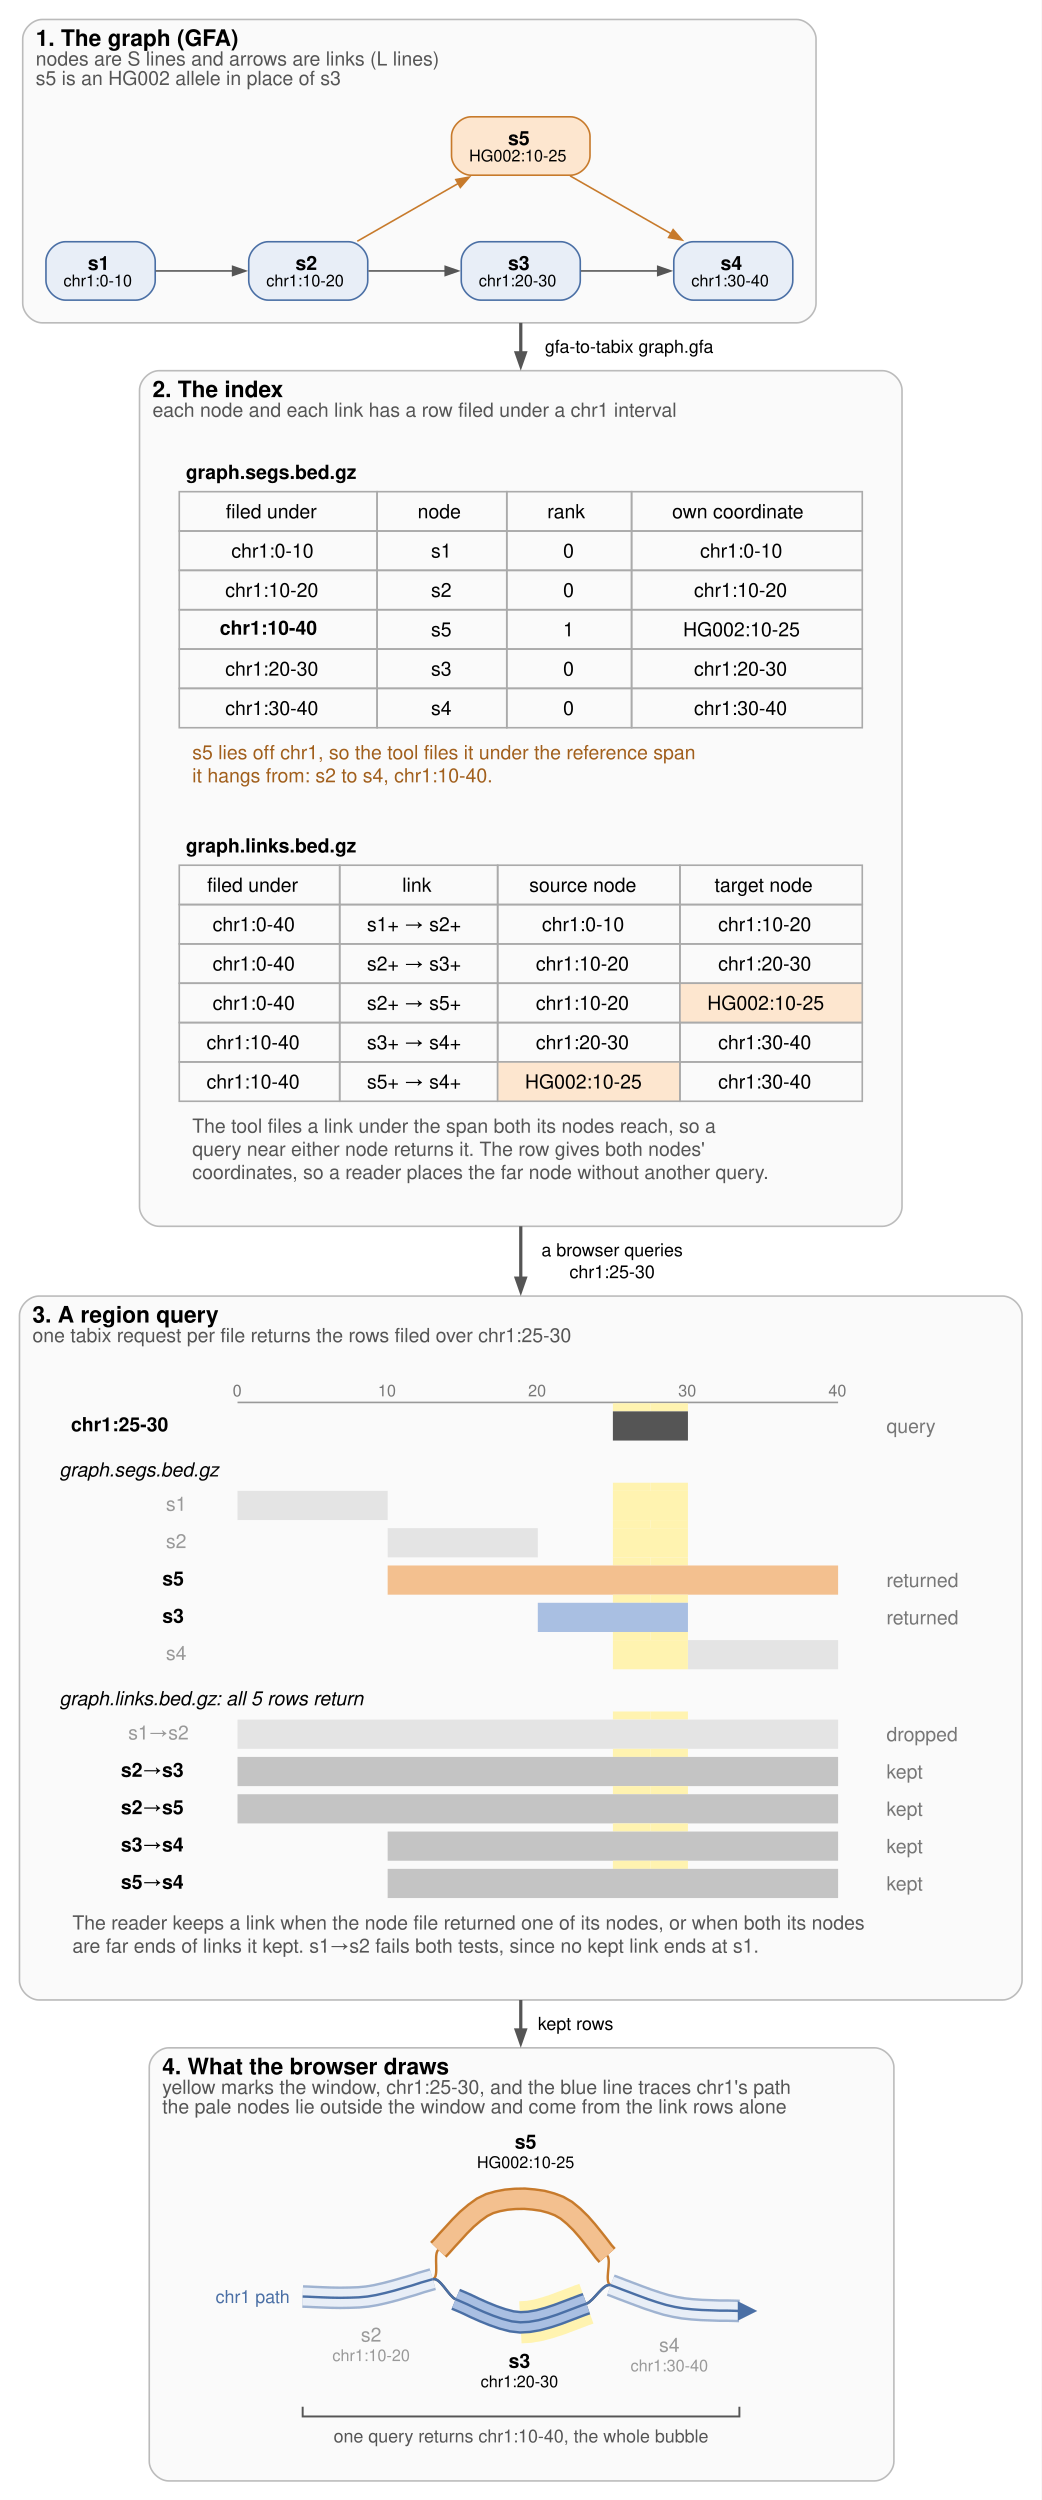
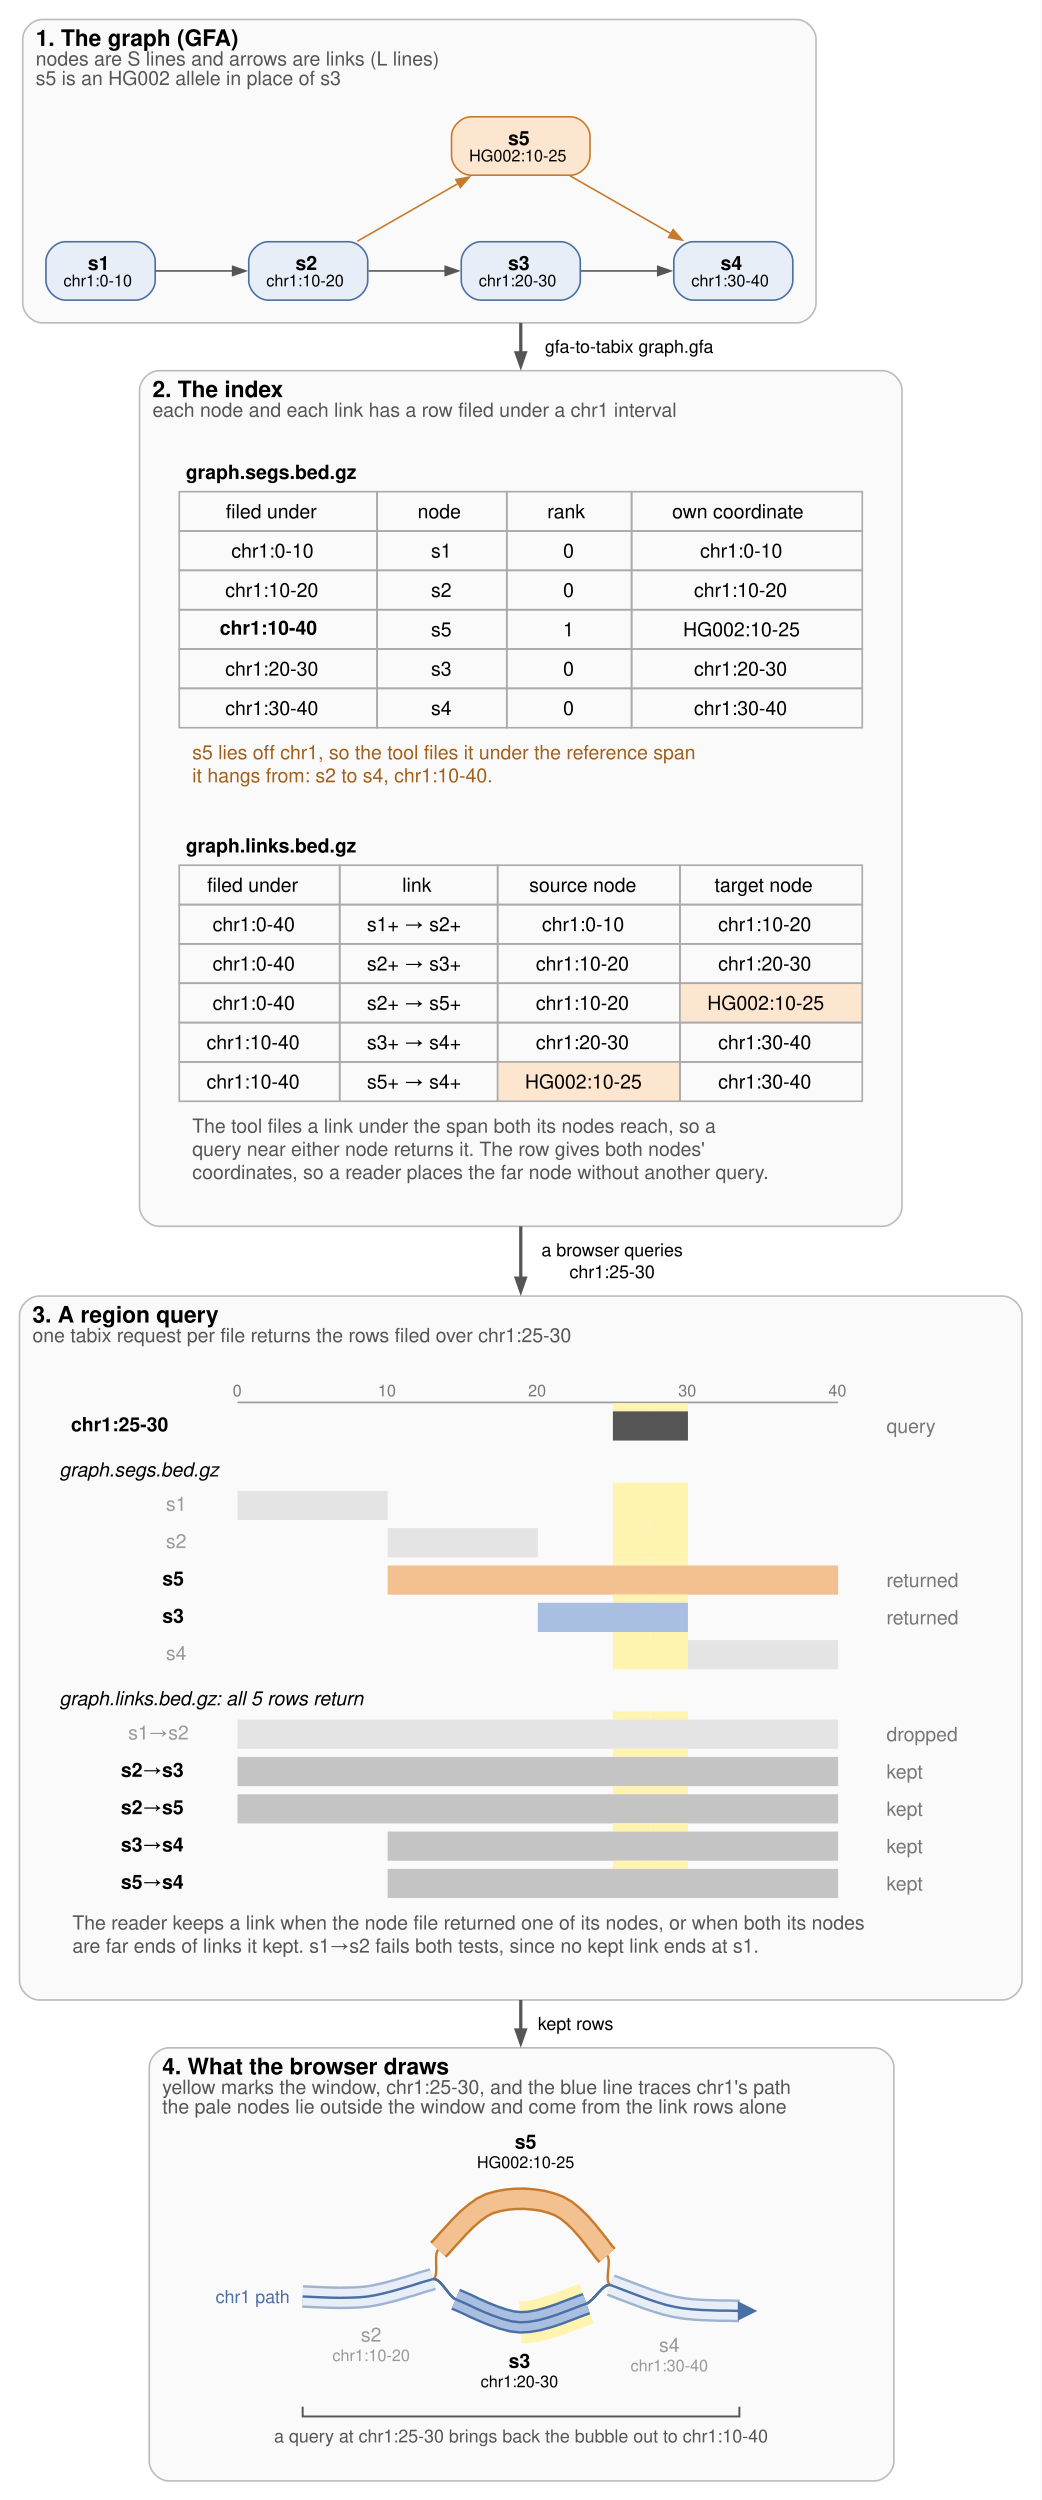
<svg xmlns="http://www.w3.org/2000/svg" width="642pt" height="1541pt" viewBox="0.00 0.00 642.00 1541.00">
  <g id="graph0" class="graph" transform="scale(1 1) rotate(0) translate(4 1537.24)">
    <polygon fill="white" stroke="none" points="-4,4 -4,-1537.24 638,-1537.24 638,4 -4,4" />
    <g id="clust2" class="cluster">
      <path fill="#fafafa" stroke="#bbbbbb" d="M22,-1338.24C22,-1338.24 487,-1338.24 487,-1338.24 493,-1338.24 499,-1344.24 499,-1350.24 499,-1350.24 499,-1513.24 499,-1513.24 499,-1519.24 493,-1525.24 487,-1525.24 487,-1525.24 22,-1525.24 22,-1525.24 16,-1525.24 10,-1519.24 10,-1513.24 10,-1513.24 10,-1350.24 10,-1350.24 10,-1344.24 16,-1338.24 22,-1338.24" />
      <text xml:space="preserve" text-anchor="start" x="18" y="-1508.94" font-family="Helvetica,sans-Serif" font-weight="bold" font-size="14.00">1. The graph (GFA)</text>
      <text xml:space="preserve" text-anchor="start" x="18" y="-1496.84" font-family="Helvetica,sans-Serif" font-size="12.00" fill="#555555">nodes are S lines and arrows are links (L lines)</text>
      <text xml:space="preserve" text-anchor="start" x="18" y="-1484.84" font-family="Helvetica,sans-Serif" font-size="12.00" fill="#555555">s5 is an HG002 allele in place of s3</text>
    </g>
    <g id="clust4" class="cluster">
      <path fill="#fafafa" stroke="#bbbbbb" d="M94,-781.35C94,-781.35 540,-781.35 540,-781.35 546,-781.35 552,-787.35 552,-793.35 552,-793.35 552,-1296.74 552,-1296.74 552,-1302.74 546,-1308.74 540,-1308.74 540,-1308.74 94,-1308.74 94,-1308.74 88,-1308.74 82,-1302.74 82,-1296.74 82,-1296.74 82,-793.35 82,-793.35 82,-787.35 88,-781.35 94,-781.35" />
      <text xml:space="preserve" text-anchor="start" x="90" y="-1292.44" font-family="Helvetica,sans-Serif" font-weight="bold" font-size="14.00">2. The index</text>
      <text xml:space="preserve" text-anchor="start" x="90" y="-1280.34" font-family="Helvetica,sans-Serif" font-size="12.00" fill="#555555">each node and each link has a row filed under a chr1 interval</text>
    </g>
    <g id="clust5" class="cluster">
      <path fill="#fafafa" stroke="#bbbbbb" d="M20,-304.46C20,-304.46 614,-304.46 614,-304.46 620,-304.46 626,-310.46 626,-316.46 626,-316.46 626,-726.35 626,-726.35 626,-732.35 620,-738.35 614,-738.35 614,-738.35 20,-738.35 20,-738.35 14,-738.35 8,-732.35 8,-726.35 8,-726.35 8,-316.46 8,-316.46 8,-310.46 14,-304.46 20,-304.46" />
      <text xml:space="preserve" text-anchor="start" x="16" y="-722.05" font-family="Helvetica,sans-Serif" font-weight="bold" font-size="14.00">3. A region query</text>
      <text xml:space="preserve" text-anchor="start" x="16" y="-709.95" font-family="Helvetica,sans-Serif" font-size="12.00" fill="#555555">one tabix request per file returns the rows filed over chr1:25-30</text>
    </g>
    <g id="clust6" class="cluster">
      <path fill="#fafafa" stroke="#bbbbbb" d="M100,-8C100,-8 535,-8 535,-8 541,-8 547,-14 547,-20 547,-20 547,-262.96 547,-262.96 547,-268.96 541,-274.96 535,-274.96 535,-274.96 100,-274.96 100,-274.96 94,-274.96 88,-268.96 88,-262.96 88,-262.96 88,-20 88,-20 88,-14 94,-8 100,-8" />
      <text xml:space="preserve" text-anchor="start" x="96" y="-258.66" font-family="Helvetica,sans-Serif" font-weight="bold" font-size="14.00">4. What the browser draws</text>
      <text xml:space="preserve" text-anchor="start" x="96" y="-246.56" font-family="Helvetica,sans-Serif" font-size="12.00" fill="#555555">yellow marks the window, chr1:25-30, and the blue line traces chr1's path</text>
      <text xml:space="preserve" text-anchor="start" x="96" y="-234.56" font-family="Helvetica,sans-Serif" font-size="12.00" fill="#555555">the pale nodes lie outside the window and come from the link rows alone</text>
    </g>
    <g id="node1" class="node">
      <path fill="#e8eef7" stroke="#4a6fa5" d="M79.67,-1388.24C79.67,-1388.24 36.33,-1388.24 36.33,-1388.24 30.33,-1388.24 24.33,-1382.24 24.33,-1376.24 24.33,-1376.24 24.33,-1364.24 24.33,-1364.24 24.33,-1358.24 30.33,-1352.24 36.33,-1352.24 36.33,-1352.24 79.67,-1352.24 79.67,-1352.24 85.67,-1352.24 91.67,-1358.24 91.67,-1364.24 91.67,-1364.24 91.67,-1376.24 91.67,-1376.24 91.67,-1382.24 85.67,-1388.24 79.67,-1388.24" />
      <text xml:space="preserve" text-anchor="start" x="50.12" y="-1370.84" font-family="Helvetica,sans-Serif" font-weight="bold" font-size="12.00">s1</text>
      <text xml:space="preserve" text-anchor="start" x="35.12" y="-1360.74" font-family="Helvetica,sans-Serif" font-size="10.00">chr1:0-10</text>
    </g>
    <g id="node2" class="node">
      <path fill="#e8eef7" stroke="#4a6fa5" d="M210.68,-1388.24C210.68,-1388.24 161.32,-1388.24 161.32,-1388.24 155.32,-1388.24 149.32,-1382.24 149.32,-1376.24 149.32,-1376.24 149.32,-1364.24 149.32,-1364.24 149.32,-1358.24 155.32,-1352.24 161.32,-1352.24 161.32,-1352.24 210.68,-1352.24 210.68,-1352.24 216.68,-1352.24 222.68,-1358.24 222.68,-1364.24 222.68,-1364.24 222.68,-1376.24 222.68,-1376.24 222.68,-1382.24 216.68,-1388.24 210.68,-1388.24" />
      <text xml:space="preserve" text-anchor="start" x="178.12" y="-1370.84" font-family="Helvetica,sans-Serif" font-weight="bold" font-size="12.00">s2</text>
      <text xml:space="preserve" text-anchor="start" x="160.12" y="-1360.74" font-family="Helvetica,sans-Serif" font-size="10.00">chr1:10-20</text>
    </g>
    <g id="edge1" class="edge">
      <path fill="none" stroke="#555555" d="M92,-1370.24C107.86,-1370.24 123.72,-1370.24 139.58,-1370.24" />
      <polygon fill="#555555" stroke="#555555" points="139.4,-1373.04 147.4,-1370.24 139.4,-1367.44 139.4,-1373.04" />
    </g>
    <g id="node3" class="node">
      <path fill="#e8eef7" stroke="#4a6fa5" d="M341.68,-1388.24C341.68,-1388.24 292.32,-1388.24 292.32,-1388.24 286.32,-1388.24 280.32,-1382.24 280.32,-1376.24 280.32,-1376.24 280.32,-1364.24 280.32,-1364.24 280.32,-1358.24 286.32,-1352.24 292.32,-1352.24 292.32,-1352.24 341.68,-1352.24 341.68,-1352.24 347.68,-1352.24 353.68,-1358.24 353.68,-1364.24 353.68,-1364.24 353.68,-1376.24 353.68,-1376.24 353.68,-1382.24 347.68,-1388.24 341.68,-1388.24" />
      <text xml:space="preserve" text-anchor="start" x="309.12" y="-1370.84" font-family="Helvetica,sans-Serif" font-weight="bold" font-size="12.00">s3</text>
      <text xml:space="preserve" text-anchor="start" x="291.12" y="-1360.74" font-family="Helvetica,sans-Serif" font-size="10.00">chr1:20-30</text>
    </g>
    <g id="edge2" class="edge">
      <path fill="none" stroke="#555555" d="M223.1,-1370.24C238.94,-1370.24 254.78,-1370.24 270.63,-1370.24" />
      <polygon fill="#555555" stroke="#555555" points="270.44,-1373.04 278.44,-1370.24 270.44,-1367.44 270.44,-1373.04" />
    </g>
    <g id="node5" class="node">
      <path fill="#fde6cf" stroke="#c77a2b" d="M347.68,-1465.24C347.68,-1465.24 286.32,-1465.24 286.32,-1465.24 280.32,-1465.24 274.32,-1459.24 274.32,-1453.24 274.32,-1453.24 274.32,-1441.24 274.32,-1441.24 274.32,-1435.24 280.32,-1429.24 286.32,-1429.24 286.32,-1429.24 347.68,-1429.24 347.68,-1429.24 353.68,-1429.24 359.68,-1435.24 359.68,-1441.24 359.68,-1441.24 359.68,-1453.24 359.68,-1453.24 359.68,-1459.24 353.68,-1465.24 347.68,-1465.24" />
      <text xml:space="preserve" text-anchor="start" x="309.12" y="-1447.84" font-family="Helvetica,sans-Serif" font-weight="bold" font-size="12.00">s5</text>
      <text xml:space="preserve" text-anchor="start" x="285.12" y="-1437.74" font-family="Helvetica,sans-Serif" font-size="10.00">HG002:10-25</text>
    </g>
    <g id="edge3" class="edge">
      <path fill="none" stroke="#c77a2b" d="M216.22,-1388.54C234.7,-1399.12 258.54,-1412.77 278.38,-1424.13" />
      <polygon fill="#c77a2b" stroke="#c77a2b" points="276.97,-1426.55 285.3,-1428.09 279.75,-1421.69 276.97,-1426.55" />
    </g>
    <g id="node4" class="node">
      <path fill="#e8eef7" stroke="#4a6fa5" d="M472.68,-1388.24C472.68,-1388.24 423.32,-1388.24 423.32,-1388.24 417.32,-1388.24 411.32,-1382.24 411.32,-1376.24 411.32,-1376.24 411.32,-1364.24 411.32,-1364.24 411.32,-1358.24 417.32,-1352.24 423.32,-1352.24 423.32,-1352.24 472.68,-1352.24 472.68,-1352.24 478.68,-1352.24 484.68,-1358.24 484.68,-1364.24 484.68,-1364.24 484.68,-1376.24 484.68,-1376.24 484.68,-1382.24 478.68,-1388.24 472.68,-1388.24" />
      <text xml:space="preserve" text-anchor="start" x="440.12" y="-1370.84" font-family="Helvetica,sans-Serif" font-weight="bold" font-size="12.00">s4</text>
      <text xml:space="preserve" text-anchor="start" x="422.12" y="-1360.74" font-family="Helvetica,sans-Serif" font-size="10.00">chr1:30-40</text>
    </g>
    <g id="edge4" class="edge">
      <path fill="none" stroke="#555555" d="M354.1,-1370.24C369.94,-1370.24 385.78,-1370.24 401.63,-1370.24" />
      <polygon fill="#555555" stroke="#555555" points="401.44,-1373.04 409.44,-1370.24 401.44,-1367.44 401.44,-1373.04" />
    </g>
    <g id="node6" class="node">
      <text xml:space="preserve" text-anchor="start" x="110.5" y="-1242.02" font-family="Helvetica,sans-Serif" font-weight="bold" font-size="12.00">graph.segs.bed.gz</text>
      <polygon fill="none" stroke="#aaaaaa" points="106.5,-1209.92 106.5,-1234.17 228.44,-1234.17 228.44,-1209.92 106.5,-1209.92" />
      <text xml:space="preserve" text-anchor="start" x="135.22" y="-1217.77" font-family="Helvetica,sans-Serif" font-size="12.00">filed under</text>
      <polygon fill="none" stroke="#aaaaaa" points="228.44,-1209.92 228.44,-1234.17 308.38,-1234.17 308.38,-1209.92 228.44,-1209.92" />
      <text xml:space="preserve" text-anchor="start" x="253.41" y="-1217.77" font-family="Helvetica,sans-Serif" font-size="12.00">node</text>
      <polygon fill="none" stroke="#aaaaaa" points="308.38,-1209.92 308.38,-1234.17 385.31,-1234.17 385.31,-1209.92 308.38,-1209.92" />
      <text xml:space="preserve" text-anchor="start" x="333.34" y="-1217.77" font-family="Helvetica,sans-Serif" font-size="12.00">rank</text>
      <polygon fill="none" stroke="#aaaaaa" points="385.31,-1209.92 385.31,-1234.17 527.5,-1234.17 527.5,-1209.92 385.31,-1209.92" />
      <text xml:space="preserve" text-anchor="start" x="410.28" y="-1217.77" font-family="Helvetica,sans-Serif" font-size="12.00">own coordinate</text>
      <polygon fill="none" stroke="#aaaaaa" points="106.5,-1185.67 106.5,-1209.92 228.44,-1209.92 228.44,-1185.67 106.5,-1185.67" />
      <text xml:space="preserve" text-anchor="start" x="138.59" y="-1193.52" font-family="Helvetica,sans-Serif" font-size="12.00">chr1:0-10</text>
      <polygon fill="none" stroke="#aaaaaa" points="228.44,-1185.67 228.44,-1209.92 308.38,-1209.92 308.38,-1185.67 228.44,-1185.67" />
      <text xml:space="preserve" text-anchor="start" x="261.66" y="-1193.52" font-family="Helvetica,sans-Serif" font-size="12.00">s1</text>
      <polygon fill="none" stroke="#aaaaaa" points="308.38,-1185.67 308.38,-1209.92 385.31,-1209.92 385.31,-1185.67 308.38,-1185.67" />
      <text xml:space="preserve" text-anchor="start" x="343.09" y="-1193.52" font-family="Helvetica,sans-Serif" font-size="12.00">0</text>
      <polygon fill="none" stroke="#aaaaaa" points="385.31,-1185.67 385.31,-1209.92 527.5,-1209.92 527.5,-1185.67 385.31,-1185.67" />
      <text xml:space="preserve" text-anchor="start" x="427.53" y="-1193.52" font-family="Helvetica,sans-Serif" font-size="12.00">chr1:0-10</text>
      <polygon fill="none" stroke="#aaaaaa" points="106.5,-1161.42 106.5,-1185.67 228.44,-1185.67 228.44,-1161.42 106.5,-1161.42" />
      <text xml:space="preserve" text-anchor="start" x="134.84" y="-1169.27" font-family="Helvetica,sans-Serif" font-size="12.00">chr1:10-20</text>
      <polygon fill="none" stroke="#aaaaaa" points="228.44,-1161.42 228.44,-1185.67 308.38,-1185.67 308.38,-1161.42 228.44,-1161.42" />
      <text xml:space="preserve" text-anchor="start" x="261.66" y="-1169.27" font-family="Helvetica,sans-Serif" font-size="12.00">s2</text>
      <polygon fill="none" stroke="#aaaaaa" points="308.38,-1161.42 308.38,-1185.67 385.31,-1185.67 385.31,-1161.42 308.38,-1161.42" />
      <text xml:space="preserve" text-anchor="start" x="343.09" y="-1169.27" font-family="Helvetica,sans-Serif" font-size="12.00">0</text>
      <polygon fill="none" stroke="#aaaaaa" points="385.31,-1161.42 385.31,-1185.67 527.5,-1185.67 527.5,-1161.42 385.31,-1161.42" />
      <text xml:space="preserve" text-anchor="start" x="423.78" y="-1169.27" font-family="Helvetica,sans-Serif" font-size="12.00">chr1:10-20</text>
      <polygon fill="none" stroke="#aaaaaa" points="106.5,-1137.17 106.5,-1161.42 228.44,-1161.42 228.44,-1137.17 106.5,-1137.17" />
      <text xml:space="preserve" text-anchor="start" x="131.47" y="-1146.02" font-family="Helvetica,sans-Serif" font-weight="bold" font-size="12.00">chr1:10-40</text>
      <polygon fill="none" stroke="#aaaaaa" points="228.44,-1137.17 228.44,-1161.42 308.38,-1161.42 308.38,-1137.17 228.44,-1137.17" />
      <text xml:space="preserve" text-anchor="start" x="261.66" y="-1145.02" font-family="Helvetica,sans-Serif" font-size="12.00">s5</text>
      <polygon fill="none" stroke="#aaaaaa" points="308.38,-1137.17 308.38,-1161.42 385.31,-1161.42 385.31,-1137.17 308.38,-1137.17" />
      <text xml:space="preserve" text-anchor="start" x="343.09" y="-1145.02" font-family="Helvetica,sans-Serif" font-size="12.00">1</text>
      <polygon fill="none" stroke="#aaaaaa" points="385.31,-1137.17 385.31,-1161.42 527.5,-1161.42 527.5,-1137.17 385.31,-1137.17" />
      <text xml:space="preserve" text-anchor="start" x="417.03" y="-1145.02" font-family="Helvetica,sans-Serif" font-size="12.00">HG002:10-25</text>
      <polygon fill="none" stroke="#aaaaaa" points="106.5,-1112.92 106.5,-1137.17 228.44,-1137.17 228.44,-1112.92 106.5,-1112.92" />
      <text xml:space="preserve" text-anchor="start" x="134.84" y="-1120.77" font-family="Helvetica,sans-Serif" font-size="12.00">chr1:20-30</text>
      <polygon fill="none" stroke="#aaaaaa" points="228.44,-1112.92 228.44,-1137.17 308.38,-1137.17 308.38,-1112.92 228.44,-1112.92" />
      <text xml:space="preserve" text-anchor="start" x="261.66" y="-1120.77" font-family="Helvetica,sans-Serif" font-size="12.00">s3</text>
      <polygon fill="none" stroke="#aaaaaa" points="308.38,-1112.92 308.38,-1137.17 385.31,-1137.17 385.31,-1112.92 308.38,-1112.92" />
      <text xml:space="preserve" text-anchor="start" x="343.09" y="-1120.77" font-family="Helvetica,sans-Serif" font-size="12.00">0</text>
      <polygon fill="none" stroke="#aaaaaa" points="385.31,-1112.92 385.31,-1137.17 527.5,-1137.17 527.5,-1112.92 385.31,-1112.92" />
      <text xml:space="preserve" text-anchor="start" x="423.78" y="-1120.77" font-family="Helvetica,sans-Serif" font-size="12.00">chr1:20-30</text>
      <polygon fill="none" stroke="#aaaaaa" points="106.5,-1088.67 106.5,-1112.92 228.44,-1112.92 228.44,-1088.67 106.5,-1088.67" />
      <text xml:space="preserve" text-anchor="start" x="134.84" y="-1096.52" font-family="Helvetica,sans-Serif" font-size="12.00">chr1:30-40</text>
      <polygon fill="none" stroke="#aaaaaa" points="228.44,-1088.67 228.44,-1112.92 308.38,-1112.92 308.38,-1088.67 228.44,-1088.67" />
      <text xml:space="preserve" text-anchor="start" x="261.66" y="-1096.52" font-family="Helvetica,sans-Serif" font-size="12.00">s4</text>
      <polygon fill="none" stroke="#aaaaaa" points="308.38,-1088.67 308.38,-1112.92 385.31,-1112.92 385.31,-1088.67 308.38,-1088.67" />
      <text xml:space="preserve" text-anchor="start" x="343.09" y="-1096.52" font-family="Helvetica,sans-Serif" font-size="12.00">0</text>
      <polygon fill="none" stroke="#aaaaaa" points="385.31,-1088.67 385.31,-1112.92 527.5,-1112.92 527.5,-1088.67 385.31,-1088.67" />
      <text xml:space="preserve" text-anchor="start" x="423.78" y="-1096.52" font-family="Helvetica,sans-Serif" font-size="12.00">chr1:30-40</text>
      <text xml:space="preserve" text-anchor="start" x="114.5" y="-1069.27" font-family="Helvetica,sans-Serif" font-size="12.00" fill="#a15f1c">s5 lies off chr1, so the tool files it under the reference span</text>
      <text xml:space="preserve" text-anchor="start" x="114.5" y="-1055.02" font-family="Helvetica,sans-Serif" font-size="12.00" fill="#a15f1c">it hangs from: s2 to s4, chr1:10-40.</text>
      <text xml:space="preserve" text-anchor="start" x="110.5" y="-1011.77" font-family="Helvetica,sans-Serif" font-weight="bold" font-size="12.00">graph.links.bed.gz</text>
      <polygon fill="none" stroke="#aaaaaa" points="106.5,-979.67 106.5,-1003.92 205.38,-1003.92 205.38,-979.67 106.5,-979.67" />
      <text xml:space="preserve" text-anchor="start" x="123.69" y="-987.52" font-family="Helvetica,sans-Serif" font-size="12.00">filed under</text>
      <polygon fill="none" stroke="#aaaaaa" points="205.38,-979.67 205.38,-1003.92 302.75,-1003.92 302.75,-979.67 205.38,-979.67" />
      <text xml:space="preserve" text-anchor="start" x="243.94" y="-987.52" font-family="Helvetica,sans-Serif" font-size="12.00">link</text>
      <polygon fill="none" stroke="#aaaaaa" points="302.75,-979.67 302.75,-1003.92 415.12,-1003.92 415.12,-979.67 302.75,-979.67" />
      <text xml:space="preserve" text-anchor="start" x="322.19" y="-987.52" font-family="Helvetica,sans-Serif" font-size="12.00">source node</text>
      <polygon fill="none" stroke="#aaaaaa" points="415.12,-979.67 415.12,-1003.92 527.5,-1003.92 527.5,-979.67 415.12,-979.67" />
      <text xml:space="preserve" text-anchor="start" x="436.44" y="-987.52" font-family="Helvetica,sans-Serif" font-size="12.00">target node</text>
      <polygon fill="none" stroke="#aaaaaa" points="106.5,-955.42 106.5,-979.67 205.38,-979.67 205.38,-955.42 106.5,-955.42" />
      <text xml:space="preserve" text-anchor="start" x="127.06" y="-963.27" font-family="Helvetica,sans-Serif" font-size="12.00">chr1:0-40</text>
      <polygon fill="none" stroke="#aaaaaa" points="205.38,-955.42 205.38,-979.67 302.75,-979.67 302.75,-955.42 205.38,-955.42" />
      <text xml:space="preserve" text-anchor="start" x="222.19" y="-963.27" font-family="Helvetica,sans-Serif" font-size="12.00">s1+ → s2+</text>
      <polygon fill="none" stroke="#aaaaaa" points="302.75,-955.42 302.75,-979.67 415.12,-979.67 415.12,-955.42 302.75,-955.42" />
      <text xml:space="preserve" text-anchor="start" x="330.06" y="-963.27" font-family="Helvetica,sans-Serif" font-size="12.00">chr1:0-10</text>
      <polygon fill="none" stroke="#aaaaaa" points="415.12,-955.42 415.12,-979.67 527.5,-979.67 527.5,-955.42 415.12,-955.42" />
      <text xml:space="preserve" text-anchor="start" x="438.69" y="-963.27" font-family="Helvetica,sans-Serif" font-size="12.00">chr1:10-20</text>
      <polygon fill="none" stroke="#aaaaaa" points="106.5,-931.17 106.5,-955.42 205.38,-955.42 205.38,-931.17 106.5,-931.17" />
      <text xml:space="preserve" text-anchor="start" x="127.06" y="-939.02" font-family="Helvetica,sans-Serif" font-size="12.00">chr1:0-40</text>
      <polygon fill="none" stroke="#aaaaaa" points="205.38,-931.17 205.38,-955.42 302.75,-955.42 302.75,-931.17 205.38,-931.17" />
      <text xml:space="preserve" text-anchor="start" x="222.19" y="-939.02" font-family="Helvetica,sans-Serif" font-size="12.00">s2+ → s3+</text>
      <polygon fill="none" stroke="#aaaaaa" points="302.75,-931.17 302.75,-955.42 415.12,-955.42 415.12,-931.17 302.75,-931.17" />
      <text xml:space="preserve" text-anchor="start" x="326.31" y="-939.02" font-family="Helvetica,sans-Serif" font-size="12.00">chr1:10-20</text>
      <polygon fill="none" stroke="#aaaaaa" points="415.12,-931.17 415.12,-955.42 527.5,-955.42 527.5,-931.17 415.12,-931.17" />
      <text xml:space="preserve" text-anchor="start" x="438.69" y="-939.02" font-family="Helvetica,sans-Serif" font-size="12.00">chr1:20-30</text>
      <polygon fill="none" stroke="#aaaaaa" points="106.5,-906.92 106.5,-931.17 205.38,-931.17 205.38,-906.92 106.5,-906.92" />
      <text xml:space="preserve" text-anchor="start" x="127.06" y="-914.77" font-family="Helvetica,sans-Serif" font-size="12.00">chr1:0-40</text>
      <polygon fill="none" stroke="#aaaaaa" points="205.38,-906.92 205.38,-931.17 302.75,-931.17 302.75,-906.92 205.38,-906.92" />
      <text xml:space="preserve" text-anchor="start" x="222.19" y="-914.77" font-family="Helvetica,sans-Serif" font-size="12.00">s2+ → s5+</text>
      <polygon fill="none" stroke="#aaaaaa" points="302.75,-906.92 302.75,-931.17 415.12,-931.17 415.12,-906.92 302.75,-906.92" />
      <text xml:space="preserve" text-anchor="start" x="326.31" y="-914.77" font-family="Helvetica,sans-Serif" font-size="12.00">chr1:10-20</text>
      <polygon fill="#fde6cf" stroke="none" points="415.12,-906.92 415.12,-931.17 527.5,-931.17 527.5,-906.92 415.12,-906.92" />
      <polygon fill="none" stroke="#aaaaaa" points="415.12,-906.92 415.12,-931.17 527.5,-931.17 527.5,-906.92 415.12,-906.92" />
      <text xml:space="preserve" text-anchor="start" x="431.94" y="-914.77" font-family="Helvetica,sans-Serif" font-size="12.00">HG002:10-25</text>
      <polygon fill="none" stroke="#aaaaaa" points="106.5,-882.67 106.5,-906.92 205.38,-906.92 205.38,-882.67 106.5,-882.67" />
      <text xml:space="preserve" text-anchor="start" x="123.31" y="-890.52" font-family="Helvetica,sans-Serif" font-size="12.00">chr1:10-40</text>
      <polygon fill="none" stroke="#aaaaaa" points="205.38,-882.67 205.38,-906.92 302.75,-906.92 302.75,-882.67 205.38,-882.67" />
      <text xml:space="preserve" text-anchor="start" x="222.19" y="-890.52" font-family="Helvetica,sans-Serif" font-size="12.00">s3+ → s4+</text>
      <polygon fill="none" stroke="#aaaaaa" points="302.75,-882.67 302.75,-906.92 415.12,-906.92 415.12,-882.67 302.75,-882.67" />
      <text xml:space="preserve" text-anchor="start" x="326.31" y="-890.52" font-family="Helvetica,sans-Serif" font-size="12.00">chr1:20-30</text>
      <polygon fill="none" stroke="#aaaaaa" points="415.12,-882.67 415.12,-906.92 527.5,-906.92 527.5,-882.67 415.12,-882.67" />
      <text xml:space="preserve" text-anchor="start" x="438.69" y="-890.52" font-family="Helvetica,sans-Serif" font-size="12.00">chr1:30-40</text>
      <polygon fill="none" stroke="#aaaaaa" points="106.5,-858.42 106.5,-882.67 205.38,-882.67 205.38,-858.42 106.5,-858.42" />
      <text xml:space="preserve" text-anchor="start" x="123.31" y="-866.27" font-family="Helvetica,sans-Serif" font-size="12.00">chr1:10-40</text>
      <polygon fill="none" stroke="#aaaaaa" points="205.38,-858.42 205.38,-882.67 302.75,-882.67 302.75,-858.42 205.38,-858.42" />
      <text xml:space="preserve" text-anchor="start" x="222.19" y="-866.27" font-family="Helvetica,sans-Serif" font-size="12.00">s5+ → s4+</text>
      <polygon fill="#fde6cf" stroke="none" points="302.75,-858.42 302.75,-882.67 415.12,-882.67 415.12,-858.42 302.75,-858.42" />
      <polygon fill="none" stroke="#aaaaaa" points="302.75,-858.42 302.75,-882.67 415.12,-882.67 415.12,-858.42 302.75,-858.42" />
      <text xml:space="preserve" text-anchor="start" x="319.56" y="-866.27" font-family="Helvetica,sans-Serif" font-size="12.00">HG002:10-25</text>
      <polygon fill="none" stroke="#aaaaaa" points="415.12,-858.42 415.12,-882.67 527.5,-882.67 527.5,-858.42 415.12,-858.42" />
      <text xml:space="preserve" text-anchor="start" x="438.69" y="-866.27" font-family="Helvetica,sans-Serif" font-size="12.00">chr1:30-40</text>
      <text xml:space="preserve" text-anchor="start" x="114.5" y="-839.02" font-family="Helvetica,sans-Serif" font-size="12.00" fill="#555555">The tool files a link under the span both its nodes reach, so a</text>
      <text xml:space="preserve" text-anchor="start" x="114.5" y="-824.77" font-family="Helvetica,sans-Serif" font-size="12.00" fill="#555555">query near either node returns it. The row gives both nodes'</text>
      <text xml:space="preserve" text-anchor="start" x="114.5" y="-810.52" font-family="Helvetica,sans-Serif" font-size="12.00" fill="#555555">coordinates, so a reader places the far node without another query.</text>
    </g>
    <g id="edge7" class="edge">
      <path fill="none" stroke="#555555" stroke-width="2" d="M317,-1338.24C317,-1332.61 317,-1326.33 317,-1319.53" />
      <polygon fill="#555555" stroke="#555555" stroke-width="2" points="319.8,-1319.76 317,-1311.76 314.2,-1319.76 319.8,-1319.76" />
      <text xml:space="preserve" text-anchor="middle" x="380.75" y="-1319.79" font-family="Helvetica,sans-Serif" font-size="11.00">  gfa-to-tabix graph.gfa</text>
    </g>
    <g id="edge5" class="edge">
      <path fill="none" stroke="#c77a2b" d="M347.38,-1428.84C365.9,-1418.24 389.74,-1404.6 409.56,-1393.25" />
      <polygon fill="#c77a2b" stroke="#c77a2b" points="410.92,-1395.7 416.47,-1389.29 408.13,-1390.84 410.92,-1395.7" />
    </g>
    <g id="node7" class="node">
      <text xml:space="preserve" text-anchor="start" x="139.4" y="-676.53" font-family="Helvetica,sans-Serif" font-size="10.00" fill="#777777">0</text>
      <text xml:space="preserve" text-anchor="start" x="228.95" y="-676.53" font-family="Helvetica,sans-Serif" font-size="10.00" fill="#777777">10</text>
      <text xml:space="preserve" text-anchor="start" x="321.5" y="-676.53" font-family="Helvetica,sans-Serif" font-size="10.00" fill="#777777">20</text>
      <text xml:space="preserve" text-anchor="start" x="414.05" y="-676.53" font-family="Helvetica,sans-Serif" font-size="10.00" fill="#777777">30</text>
      <text xml:space="preserve" text-anchor="start" x="506.6" y="-676.53" font-family="Helvetica,sans-Serif" font-size="10.00" fill="#777777">40</text>
      <polygon fill="#999999" stroke="none" points="142.4,-672.28 142.4,-673.28 512.6,-673.28 512.6,-672.28 142.4,-672.28" />
      <polygon fill="#fff3b0" stroke="none" points="373.78,-667.28 373.78,-672.28 396.91,-672.28 396.91,-667.28 373.78,-667.28" />
      <polygon fill="#fff3b0" stroke="none" points="396.91,-667.28 396.91,-672.28 420.05,-672.28 420.05,-667.28 396.91,-667.28" />
      <text xml:space="preserve" text-anchor="start" x="39.76" y="-655" font-family="Helvetica,sans-Serif" font-weight="bold" font-size="12.00">chr1:25-30</text>
      <text xml:space="preserve" text-anchor="start" x="111.76" y="-655" font-family="Helvetica,sans-Serif" font-size="12.00">  </text>
      <polygon fill="#555555" stroke="none" points="373.78,-649.28 373.78,-667.28 420.05,-667.28 420.05,-649.28 373.78,-649.28" />
      <text xml:space="preserve" text-anchor="start" x="535.74" y="-654" font-family="Helvetica,sans-Serif" font-size="12.00" fill="#777777">  query</text>
      <text xml:space="preserve" text-anchor="start" x="32.63" y="-627.13" font-family="Helvetica,sans-Serif" font-style="italic" font-size="12.00">graph.segs.bed.gz</text>
      <polygon fill="#fff3b0" stroke="none" points="373.78,-618.28 373.78,-623.28 396.91,-623.28 396.91,-618.28 373.78,-618.28" />
      <polygon fill="#fff3b0" stroke="none" points="396.91,-618.28 396.91,-623.28 420.05,-623.28 420.05,-618.28 396.91,-618.28" />
      <text xml:space="preserve" text-anchor="start" x="98.26" y="-606" font-family="Helvetica,sans-Serif" font-size="12.00" fill="#999999">s1</text>
      <text xml:space="preserve" text-anchor="start" x="111.76" y="-606" font-family="Helvetica,sans-Serif" font-size="12.00">  </text>
      <polygon fill="#e4e4e4" stroke="none" points="142.4,-600.28 142.4,-618.28 234.95,-618.28 234.95,-600.28 142.4,-600.28" />
      <polygon fill="#fff3b0" stroke="none" points="373.78,-600.28 373.78,-618.28 420.05,-618.28 420.05,-600.28 373.78,-600.28" />
      <polygon fill="#fff3b0" stroke="none" points="373.78,-595.28 373.78,-600.28 396.91,-600.28 396.91,-595.28 373.78,-595.28" />
      <polygon fill="#fff3b0" stroke="none" points="396.91,-595.28 396.91,-600.28 420.05,-600.28 420.05,-595.28 396.91,-595.28" />
      <text xml:space="preserve" text-anchor="start" x="98.26" y="-583" font-family="Helvetica,sans-Serif" font-size="12.00" fill="#999999">s2</text>
      <text xml:space="preserve" text-anchor="start" x="111.76" y="-583" font-family="Helvetica,sans-Serif" font-size="12.00">  </text>
      <polygon fill="#e4e4e4" stroke="none" points="234.95,-577.28 234.95,-595.28 327.5,-595.28 327.5,-577.28 234.95,-577.28" />
      <polygon fill="#fff3b0" stroke="none" points="373.78,-577.28 373.78,-595.28 420.05,-595.28 420.05,-577.28 373.78,-577.28" />
      <polygon fill="#fff3b0" stroke="none" points="373.78,-572.28 373.78,-577.28 396.91,-577.28 396.91,-572.28 373.78,-572.28" />
      <polygon fill="#fff3b0" stroke="none" points="396.91,-572.28 396.91,-577.28 420.05,-577.28 420.05,-572.28 396.91,-572.28" />
      <text xml:space="preserve" text-anchor="start" x="96.01" y="-560" font-family="Helvetica,sans-Serif" font-weight="bold" font-size="12.00">s5</text>
      <text xml:space="preserve" text-anchor="start" x="111.76" y="-560" font-family="Helvetica,sans-Serif" font-size="12.00">  </text>
      <polygon fill="#f3c08f" stroke="none" points="234.95,-554.28 234.95,-572.28 512.6,-572.28 512.6,-554.28 234.95,-554.28" />
      <text xml:space="preserve" text-anchor="start" x="535.74" y="-559" font-family="Helvetica,sans-Serif" font-size="12.00" fill="#777777">  returned</text>
      <polygon fill="#fff3b0" stroke="none" points="373.78,-549.28 373.78,-554.28 396.91,-554.28 396.91,-549.28 373.78,-549.28" />
      <polygon fill="#fff3b0" stroke="none" points="396.91,-549.28 396.91,-554.28 420.05,-554.28 420.05,-549.28 396.91,-549.28" />
      <text xml:space="preserve" text-anchor="start" x="96.01" y="-537" font-family="Helvetica,sans-Serif" font-weight="bold" font-size="12.00">s3</text>
      <text xml:space="preserve" text-anchor="start" x="111.76" y="-537" font-family="Helvetica,sans-Serif" font-size="12.00">  </text>
      <polygon fill="#a9bfe2" stroke="none" points="327.5,-531.28 327.5,-549.28 420.05,-549.28 420.05,-531.28 327.5,-531.28" />
      <text xml:space="preserve" text-anchor="start" x="535.74" y="-536" font-family="Helvetica,sans-Serif" font-size="12.00" fill="#777777">  returned</text>
      <polygon fill="#fff3b0" stroke="none" points="373.78,-526.28 373.78,-531.28 396.91,-531.28 396.91,-526.28 373.78,-526.28" />
      <polygon fill="#fff3b0" stroke="none" points="396.91,-526.28 396.91,-531.28 420.05,-531.28 420.05,-526.28 396.91,-526.28" />
      <text xml:space="preserve" text-anchor="start" x="98.26" y="-514" font-family="Helvetica,sans-Serif" font-size="12.00" fill="#999999">s4</text>
      <text xml:space="preserve" text-anchor="start" x="111.76" y="-514" font-family="Helvetica,sans-Serif" font-size="12.00">  </text>
      <polygon fill="#fff3b0" stroke="none" points="373.78,-508.28 373.78,-526.28 420.05,-526.28 420.05,-508.28 373.78,-508.28" />
      <polygon fill="#e4e4e4" stroke="none" points="420.05,-508.28 420.05,-526.28 512.6,-526.28 512.6,-508.28 420.05,-508.28" />
      <text xml:space="preserve" text-anchor="start" x="32.63" y="-486.13" font-family="Helvetica,sans-Serif" font-style="italic" font-size="12.00">graph.links.bed.gz: all 5 rows return</text>
      <polygon fill="#fff3b0" stroke="none" points="373.78,-477.28 373.78,-482.28 396.91,-482.28 396.91,-477.28 373.78,-477.28" />
      <polygon fill="#fff3b0" stroke="none" points="396.91,-477.28 396.91,-482.28 420.05,-482.28 420.05,-477.28 396.91,-477.28" />
      <text xml:space="preserve" text-anchor="start" x="75.01" y="-465.01" font-family="Helvetica,sans-Serif" font-size="12.00" fill="#999999">s1→s2</text>
      <text xml:space="preserve" text-anchor="start" x="111.76" y="-465.01" font-family="Helvetica,sans-Serif" font-size="12.00">  </text>
      <polygon fill="#e4e4e4" stroke="none" points="142.4,-459.28 142.4,-477.28 512.6,-477.28 512.6,-459.28 142.4,-459.28" />
      <text xml:space="preserve" text-anchor="start" x="535.74" y="-464.01" font-family="Helvetica,sans-Serif" font-size="12.00" fill="#777777">  dropped</text>
      <polygon fill="#fff3b0" stroke="none" points="373.78,-454.28 373.78,-459.28 396.91,-459.28 396.91,-454.28 373.78,-454.28" />
      <polygon fill="#fff3b0" stroke="none" points="396.91,-454.28 396.91,-459.28 420.05,-459.28 420.05,-454.28 396.91,-454.28" />
      <text xml:space="preserve" text-anchor="start" x="70.51" y="-442.01" font-family="Helvetica,sans-Serif" font-weight="bold" font-size="12.00">s2→s3</text>
      <text xml:space="preserve" text-anchor="start" x="111.76" y="-442.01" font-family="Helvetica,sans-Serif" font-size="12.00">  </text>
      <polygon fill="#c4c4c4" stroke="none" points="142.4,-436.28 142.4,-454.28 512.6,-454.28 512.6,-436.28 142.4,-436.28" />
      <text xml:space="preserve" text-anchor="start" x="535.74" y="-441.01" font-family="Helvetica,sans-Serif" font-size="12.00" fill="#777777">  kept</text>
      <polygon fill="#fff3b0" stroke="none" points="373.78,-431.28 373.78,-436.28 396.91,-436.28 396.91,-431.28 373.78,-431.28" />
      <polygon fill="#fff3b0" stroke="none" points="396.91,-431.28 396.91,-436.28 420.05,-436.28 420.05,-431.28 396.91,-431.28" />
      <text xml:space="preserve" text-anchor="start" x="70.51" y="-419.01" font-family="Helvetica,sans-Serif" font-weight="bold" font-size="12.00">s2→s5</text>
      <text xml:space="preserve" text-anchor="start" x="111.76" y="-419.01" font-family="Helvetica,sans-Serif" font-size="12.00">  </text>
      <polygon fill="#c4c4c4" stroke="none" points="142.4,-413.28 142.4,-431.28 512.6,-431.28 512.6,-413.28 142.4,-413.28" />
      <text xml:space="preserve" text-anchor="start" x="535.74" y="-418.01" font-family="Helvetica,sans-Serif" font-size="12.00" fill="#777777">  kept</text>
      <polygon fill="#fff3b0" stroke="none" points="373.78,-408.28 373.78,-413.28 396.91,-413.28 396.91,-408.28 373.78,-408.28" />
      <polygon fill="#fff3b0" stroke="none" points="396.91,-408.28 396.91,-413.28 420.05,-413.28 420.05,-408.28 396.91,-408.28" />
      <text xml:space="preserve" text-anchor="start" x="70.51" y="-396.01" font-family="Helvetica,sans-Serif" font-weight="bold" font-size="12.00">s3→s4</text>
      <text xml:space="preserve" text-anchor="start" x="111.76" y="-396.01" font-family="Helvetica,sans-Serif" font-size="12.00">  </text>
      <polygon fill="#c4c4c4" stroke="none" points="234.95,-390.28 234.95,-408.28 512.6,-408.28 512.6,-390.28 234.95,-390.28" />
      <text xml:space="preserve" text-anchor="start" x="535.74" y="-395.01" font-family="Helvetica,sans-Serif" font-size="12.00" fill="#777777">  kept</text>
      <polygon fill="#fff3b0" stroke="none" points="373.78,-385.28 373.78,-390.28 396.91,-390.28 396.91,-385.28 373.78,-385.28" />
      <polygon fill="#fff3b0" stroke="none" points="396.91,-385.28 396.91,-390.28 420.05,-390.28 420.05,-385.28 396.91,-385.28" />
      <text xml:space="preserve" text-anchor="start" x="70.51" y="-373.01" font-family="Helvetica,sans-Serif" font-weight="bold" font-size="12.00">s5→s4</text>
      <text xml:space="preserve" text-anchor="start" x="111.76" y="-373.01" font-family="Helvetica,sans-Serif" font-size="12.00">  </text>
      <polygon fill="#c4c4c4" stroke="none" points="234.95,-367.28 234.95,-385.28 512.6,-385.28 512.6,-367.28 234.95,-367.28" />
      <text xml:space="preserve" text-anchor="start" x="535.74" y="-372.01" font-family="Helvetica,sans-Serif" font-size="12.00" fill="#777777">  kept</text>
      <text xml:space="preserve" text-anchor="start" x="40.62" y="-347.88" font-family="Helvetica,sans-Serif" font-size="12.00" fill="#555555">The reader keeps a link when the node file returned one of its nodes, or when both its nodes</text>
      <text xml:space="preserve" text-anchor="start" x="40.62" y="-333.63" font-family="Helvetica,sans-Serif" font-size="12.00" fill="#555555">are far ends of links it kept. s1→s2 fails both tests, since no kept link ends at s1.</text>
    </g>
    <g id="edge8" class="edge">
      <path fill="none" stroke="#555555" stroke-width="2" d="M317,-781.35C317,-770.6 317,-759.81 317,-749.06" />
      <polygon fill="#555555" stroke="#555555" stroke-width="2" points="319.8,-749.37 317,-741.37 314.2,-749.37 319.8,-749.37" />
      <text xml:space="preserve" text-anchor="middle" x="370.25" y="-762.9" font-family="Helvetica,sans-Serif" font-size="11.00">  a browser queries</text>
      <text xml:space="preserve" text-anchor="middle" x="370.25" y="-749.4" font-family="Helvetica,sans-Serif" font-size="11.00">  chr1:25-30</text>
    </g>
    <g id="node8" class="node">
      <polygon fill="none" stroke="none" points="507.44,-214.96 126.56,-214.96 126.56,-22 507.44,-22 507.44,-214.96" />
    </g>
    <g transform="translate(126.56,-214.96)">
      <path d="M190.2,109.2 L195.5,108.9 L201.3,107.9 L207.2,106.3 L213.0,104.4 L218.6,102.3 L223.6,100.4 L227.8,98.8 L230.9,97.7" fill="none" stroke="#fff3b0" stroke-width="26" />
      <path d="M136.2,82.6 C140.7,81.3 146.0,93.2 150.3,95.0" fill="none" stroke="#555555" stroke-width="1.5" />
      <path d="M136.2,82.6 C140.6,81.3 136.3,67.7 139.6,64.5" fill="none" stroke="#c77a2b" stroke-width="1.5" />
      <path d="M230.9,97.7 C235.4,96.2 241.4,84.7 245.9,86.3" fill="none" stroke="#555555" stroke-width="1.5" />
      <path d="M243.7,68.0 C246.7,71.5 241.5,84.7 245.9,86.3" fill="none" stroke="#c77a2b" stroke-width="1.5" />
      <path d="M139.6,64.5 L141.9,62.1 L145.0,58.6 L148.7,54.6 L152.8,50.1 L157.2,45.7 L161.9,41.7 L166.6,38.3 L171.3,36.0 L176.2,34.6 L181.5,33.6 L187.1,33.1 L192.8,33.0 L198.4,33.5 L204.0,34.3 L209.2,35.7 L214.0,37.5 L218.5,40.1 L223.0,43.8 L227.4,48.1 L231.5,52.8 L235.3,57.5 L238.7,61.8 L241.5,65.5 L243.7,68.0" fill="none" stroke="#c77a2b" stroke-width="14" />
      <path d="M139.6,64.5 L141.9,62.1 L145.0,58.6 L148.7,54.6 L152.8,50.1 L157.2,45.7 L161.9,41.7 L166.6,38.3 L171.3,36.0 L176.2,34.6 L181.5,33.6 L187.1,33.1 L192.8,33.0 L198.4,33.5 L204.0,34.3 L209.2,35.7 L214.0,37.5 L218.5,40.1 L223.0,43.8 L227.4,48.1 L231.5,52.8 L235.3,57.5 L238.7,61.8 L241.5,65.5 L243.7,68.0" fill="none" stroke="#f3c08f" stroke-width="11" />
      <text x="193.4" y="2.1" text-anchor="middle" font-family="Helvetica,sans-Serif" font-size="12" font-weight="bold">s5</text>
      <text x="193.4" y="14.1" text-anchor="middle" font-family="Helvetica,sans-Serif" font-size="10">HG002:10-25</text>
      <path d="M150.3,95.0 L153.4,96.3 L157.5,98.1 L162.3,100.4 L167.7,102.8 L173.4,105.1 L179.2,107.1 L184.9,108.6 L190.2,109.2 L195.5,108.9 L201.3,107.9 L207.2,106.3 L213.0,104.4 L218.6,102.3 L223.6,100.4 L227.8,98.8 L230.9,97.7" fill="none" stroke="#4a6fa5" stroke-width="14" />
      <path d="M150.3,95.0 L153.4,96.3 L157.5,98.1 L162.3,100.4 L167.7,102.8 L173.4,105.1 L179.2,107.1 L184.9,108.6 L190.2,109.2 L195.5,108.9 L201.3,107.9 L207.2,106.3 L213.0,104.4 L218.6,102.3 L223.6,100.4 L227.8,98.8 L230.9,97.7" fill="none" stroke="#a9bfe2" stroke-width="11" />
      <text x="189.6" y="137.2" text-anchor="middle" font-family="Helvetica,sans-Serif" font-size="12" font-weight="bold">s3</text>
      <text x="189.6" y="149.2" text-anchor="middle" font-family="Helvetica,sans-Serif" font-size="10">chr1:20-30</text>
      <path d="M56.0,93.3 L59.1,93.4 L63.2,93.6 L68.0,93.8 L73.4,94.0 L79.2,94.1 L85.0,94.0 L90.6,93.8 L95.9,93.3 L101.2,92.4 L106.9,91.1 L112.7,89.6 L118.5,87.9 L124.0,86.3 L128.9,84.7 L133.1,83.5 L136.2,82.6" fill="none" stroke="#9fb3d1" stroke-width="14" />
      <path d="M56.0,93.3 L59.1,93.4 L63.2,93.6 L68.0,93.8 L73.4,94.0 L79.2,94.1 L85.0,94.0 L90.6,93.8 L95.9,93.3 L101.2,92.4 L106.9,91.1 L112.7,89.6 L118.5,87.9 L124.0,86.3 L128.9,84.7 L133.1,83.5 L136.2,82.6" fill="none" stroke="#e8eef7" stroke-width="11" />
      <text x="98.2" y="121.1" text-anchor="middle" font-family="Helvetica,sans-Serif" font-size="12" fill="#999999">s2</text>
      <text x="98.2" y="133.1" text-anchor="middle" font-family="Helvetica,sans-Serif" font-size="10" fill="#999999">chr1:10-20</text>
      <path d="M245.9,86.3 L248.9,87.4 L253.0,89.0 L257.8,90.8 L263.1,92.8 L268.8,94.9 L274.5,96.8 L280.1,98.5 L285.4,99.7 L290.6,100.6 L296.2,101.2 L302.0,101.6 L307.7,101.8 L313.1,102.0 L318.0,102.0 L322.1,102.1 L325.2,102.2" fill="none" stroke="#9fb3d1" stroke-width="14" />
      <path d="M245.9,86.3 L248.9,87.4 L253.0,89.0 L257.8,90.8 L263.1,92.8 L268.8,94.9 L274.5,96.8 L280.1,98.5 L285.4,99.7 L290.6,100.6 L296.2,101.2 L302.0,101.6 L307.7,101.8 L313.1,102.0 L318.0,102.0 L322.1,102.1 L325.2,102.2" fill="none" stroke="#e8eef7" stroke-width="11" />
      <text x="282.0" y="127.4" text-anchor="middle" font-family="Helvetica,sans-Serif" font-size="12" fill="#999999">s4</text>
      <text x="282.0" y="139.4" text-anchor="middle" font-family="Helvetica,sans-Serif" font-size="10" fill="#999999">chr1:30-40</text>
      <path d="M136.2,82.6 C140.7,81.3 146.0,93.2 150.3,95.0" fill="none" stroke="#4a6fa5" stroke-width="1.5" />
      <path d="M230.9,97.7 C235.4,96.2 241.4,84.7 245.9,86.3" fill="none" stroke="#4a6fa5" stroke-width="1.5" />
      <path d="M150.3,95.0 L153.4,96.3 L157.5,98.1 L162.3,100.4 L167.7,102.8 L173.4,105.1 L179.2,107.1 L184.9,108.6 L190.2,109.2 L195.5,108.9 L201.3,107.9 L207.2,106.3 L213.0,104.4 L218.6,102.3 L223.6,100.4 L227.8,98.8 L230.9,97.7" fill="none" stroke="#4a6fa5" stroke-width="1.5" />
      <path d="M56.0,93.3 L59.1,93.4 L63.2,93.6 L68.0,93.8 L73.4,94.0 L79.2,94.1 L85.0,94.0 L90.6,93.8 L95.9,93.3 L101.2,92.4 L106.9,91.1 L112.7,89.6 L118.5,87.9 L124.0,86.3 L128.9,84.7 L133.1,83.5 L136.2,82.6" fill="none" stroke="#4a6fa5" stroke-width="1.5" />
      <path d="M245.9,86.3 L248.9,87.4 L253.0,89.0 L257.8,90.8 L263.1,92.8 L268.8,94.9 L274.5,96.8 L280.1,98.5 L285.4,99.7 L290.6,100.6 L296.2,101.2 L302.0,101.6 L307.7,101.8 L313.1,102.0 L318.0,102.0 L322.1,102.1 L325.2,102.2" fill="none" stroke="#4a6fa5" stroke-width="1.5" />
      <path d="M325.2,102.2 l8,0" stroke="#4a6fa5" stroke-width="1.5" marker-end="url(#ref-arrow)" />
      <defs>
        <marker id="ref-arrow" markerWidth="8" markerHeight="8" refX="6" refY="4" orient="auto">
          <path d="M0,0 L8,4 L0,8 z" fill="#4a6fa5" />
        </marker>
      </defs>
      <text x="48.0" y="97.3" text-anchor="end" font-family="Helvetica,sans-Serif" font-size="11" fill="#4a6fa5">chr1 path</text>
      <path d="M56.0,161.23 V167.23 H325.2 V161.23" fill="none" stroke="#555555" stroke-width="1.2" />
-       <text x="190.6" y="183.2" text-anchor="middle" font-family="Helvetica,sans-Serif" font-size="11" fill="#555555">one query returns chr1:10-40, the whole bubble</text>
+       <text x="190.6" y="183.2" text-anchor="middle" font-family="Helvetica,sans-Serif" font-size="11" fill="#555555">a query at chr1:25-30 brings back the bubble out to chr1:10-40</text>
    </g>
    <g id="edge9" class="edge">
      <path fill="none" stroke="#555555" stroke-width="2" d="M317,-304.46C317,-298.21 317,-291.97 317,-285.76" />
      <polygon fill="#555555" stroke="#555555" stroke-width="2" points="319.8,-285.99 317,-277.99 314.2,-285.99 319.8,-285.99" />
      <text xml:space="preserve" text-anchor="middle" x="347.75" y="-286.01" font-family="Helvetica,sans-Serif" font-size="11.00">  kept rows</text>
    </g>
  </g>
</svg>
